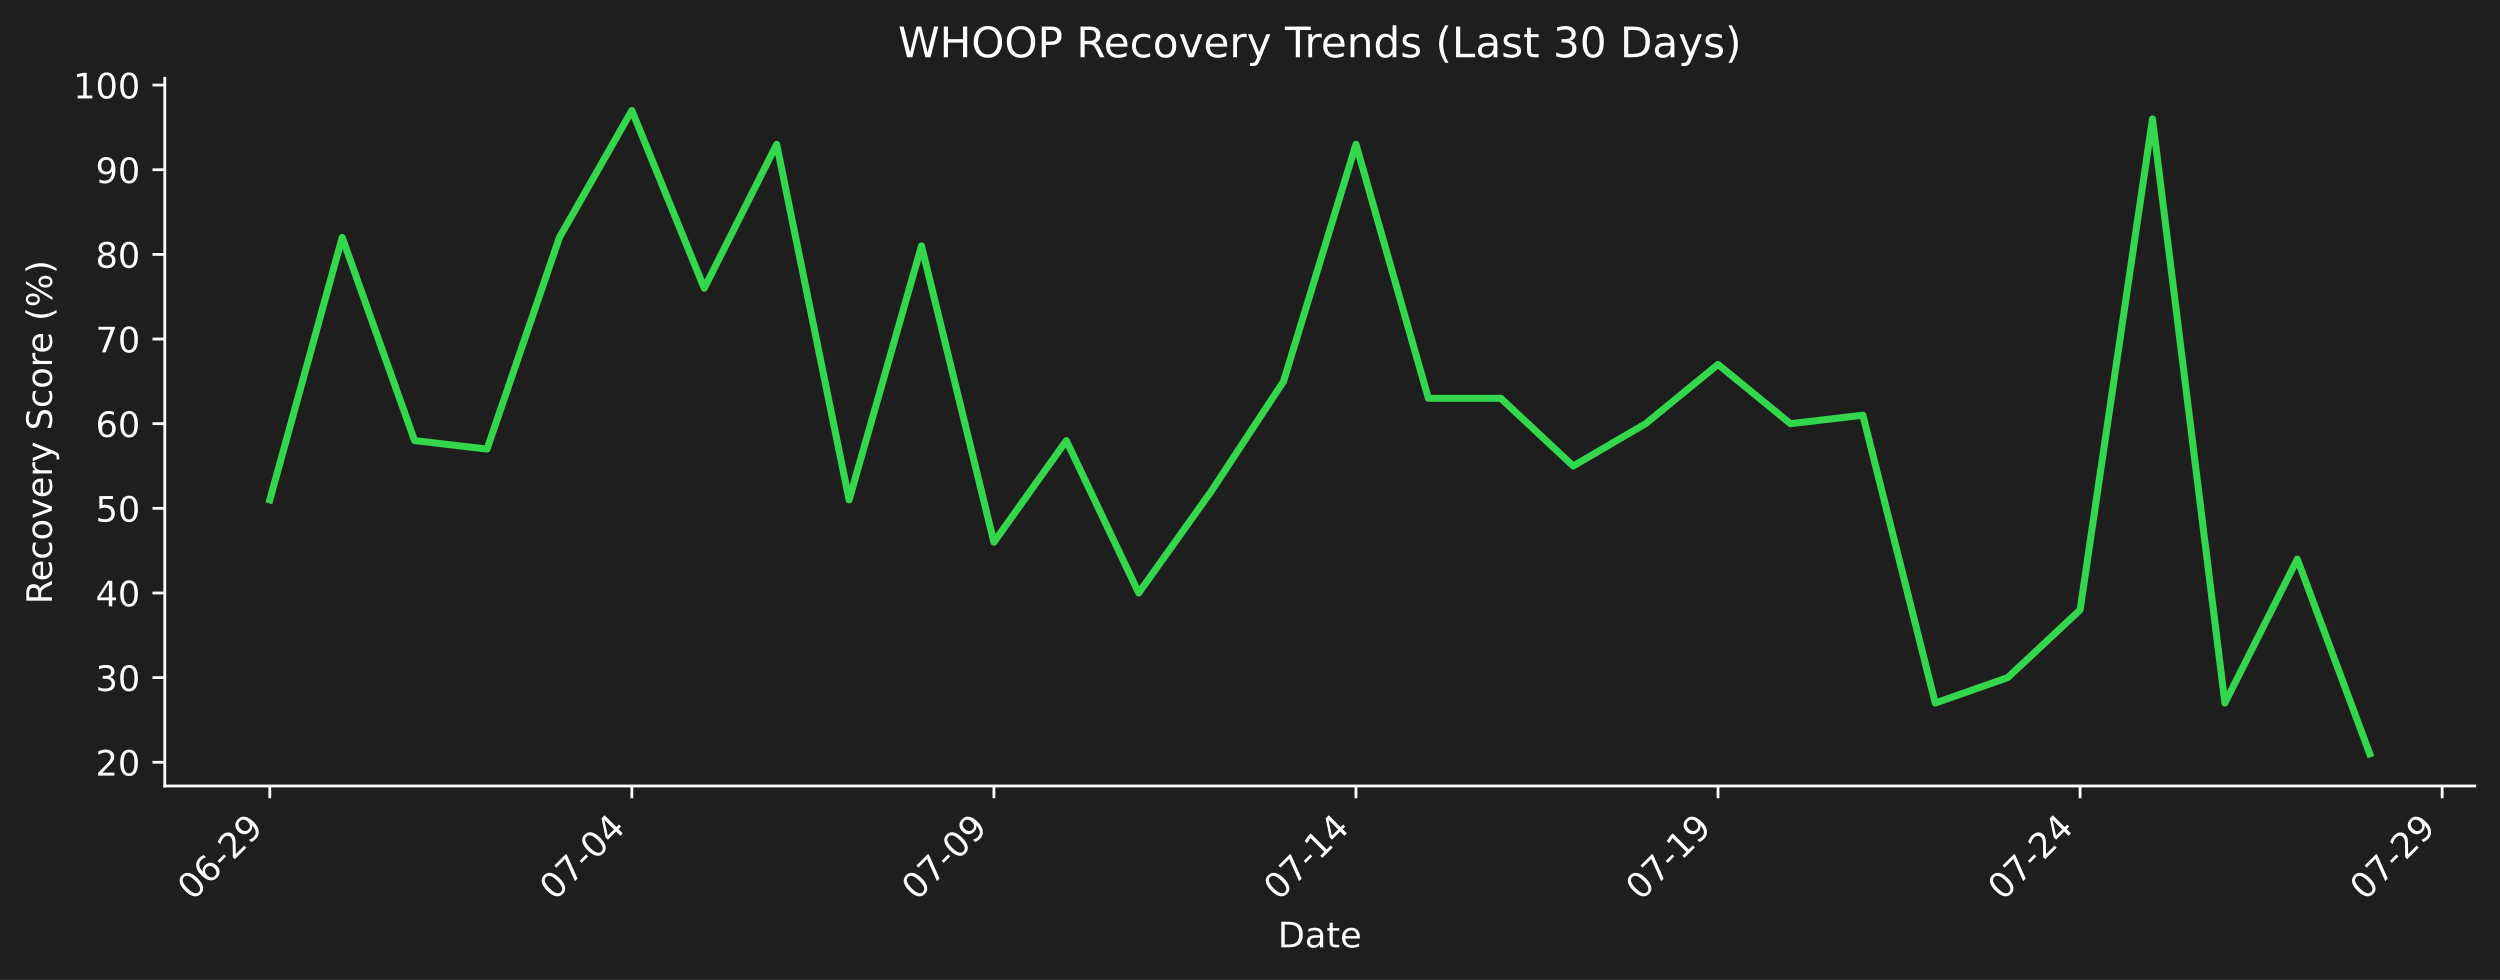
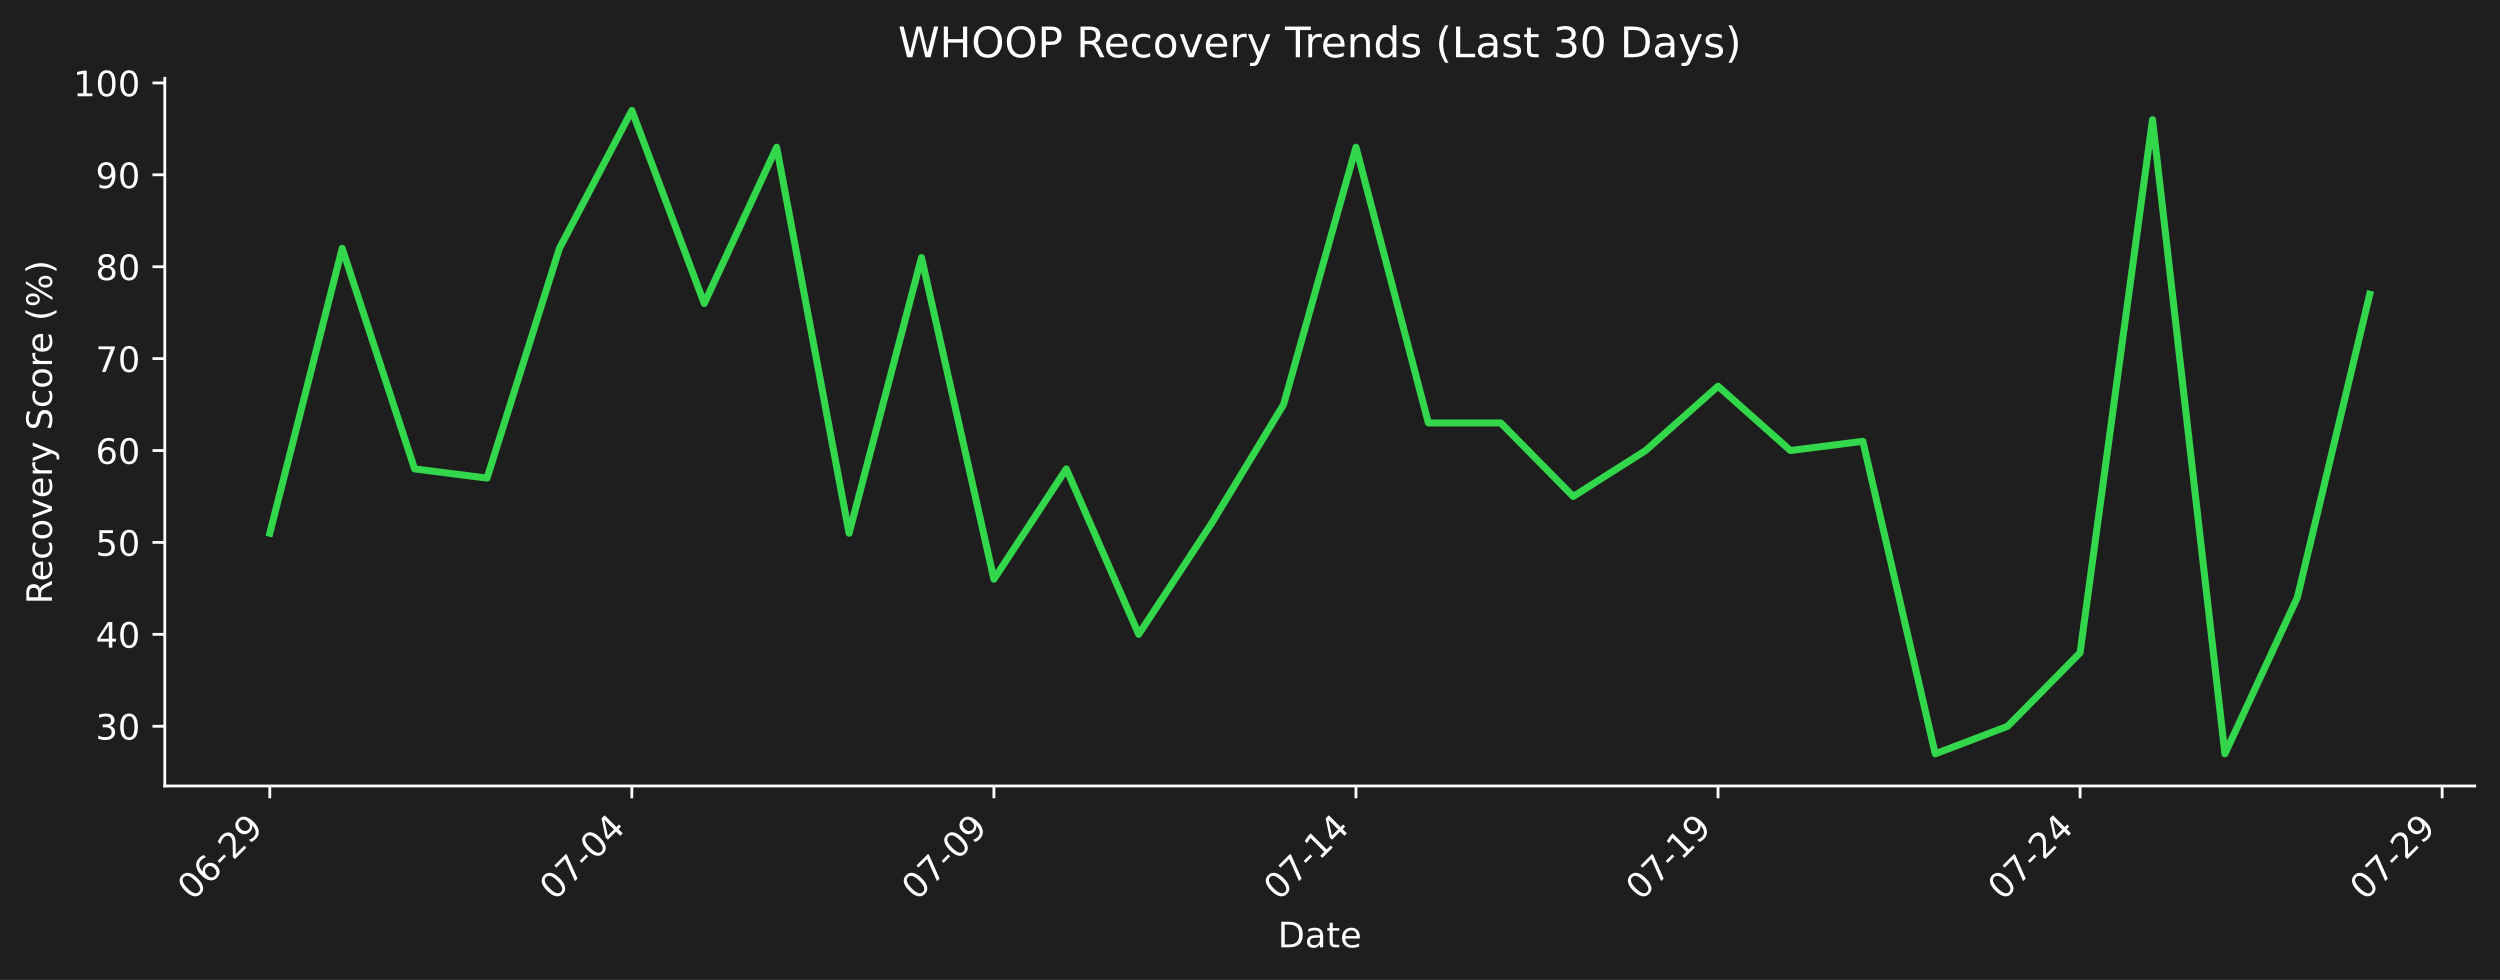
<svg xmlns="http://www.w3.org/2000/svg" xmlns:xlink="http://www.w3.org/1999/xlink" width="712.496pt" height="279.271pt" viewBox="0 0 712.496 279.271" version="1.1">
  <defs>
    <style type="text/css">*{stroke-linejoin: round; stroke-linecap: butt}</style>
  </defs>
  <g id="figure_1">
    <g id="patch_1">
      <path d="M 0 279.271  L 712.496 279.271  L 712.496 0  L 0 0  z " style="fill: #1e1e1e" />
    </g>
    <g id="axes_1">
      <g id="patch_2">
        <path d="M 46.966 224.002  L 705.296 224.002  L 705.296 22.318  L 46.966 22.318  L 46.966 224.002  z " style="fill: none" />
      </g>
      <g id="matplotlib.axis_1">
        <g id="xtick_1">
          <g id="line2d_1">
            <defs>
-               <path id="m38dc94be9b" d="M 0 0  L 0 3.5  " style="stroke: #ffffff; stroke-width: 0.8" />
+               <path id="mce665c3e00" d="M 0 0  L 0 3.5  " style="stroke: #ffffff; stroke-width: 0.8" />
            </defs>
            <g>
-               <use xlink:href="#m38dc94be9b" x="76.89" y="224.002" style="fill: #ffffff; stroke: #ffffff; stroke-width: 0.8" />
+               <use xlink:href="#mce665c3e00" x="76.89" y="224.002" style="fill: #ffffff; stroke: #ffffff; stroke-width: 0.8" />
            </g>
          </g>
          <g id="text_1">
            <g style="fill: #ffffff" transform="translate(54.87218 256.9221) rotate(-45) scale(0.1 -0.1)">
              <defs>
                <path id="DejaVuSans-30" d="M 2034 4250  Q 1547 4250 1301 3770  Q 1056 3291 1056 2328  Q 1056 1369 1301 889  Q 1547 409 2034 409  Q 2525 409 2770 889  Q 3016 1369 3016 2328  Q 3016 3291 2770 3770  Q 2525 4250 2034 4250  z M 2034 4750  Q 2819 4750 3233 4129  Q 3647 3509 3647 2328  Q 3647 1150 3233 529  Q 2819 -91 2034 -91  Q 1250 -91 836 529  Q 422 1150 422 2328  Q 422 3509 836 4129  Q 1250 4750 2034 4750  z " transform="scale(0.015625)" />
                <path id="DejaVuSans-36" d="M 2113 2584  Q 1688 2584 1439 2293  Q 1191 2003 1191 1497  Q 1191 994 1439 701  Q 1688 409 2113 409  Q 2538 409 2786 701  Q 3034 994 3034 1497  Q 3034 2003 2786 2293  Q 2538 2584 2113 2584  z M 3366 4563  L 3366 3988  Q 3128 4100 2886 4159  Q 2644 4219 2406 4219  Q 1781 4219 1451 3797  Q 1122 3375 1075 2522  Q 1259 2794 1537 2939  Q 1816 3084 2150 3084  Q 2853 3084 3261 2657  Q 3669 2231 3669 1497  Q 3669 778 3244 343  Q 2819 -91 2113 -91  Q 1303 -91 875 529  Q 447 1150 447 2328  Q 447 3434 972 4092  Q 1497 4750 2381 4750  Q 2619 4750 2861 4703  Q 3103 4656 3366 4563  z " transform="scale(0.015625)" />
                <path id="DejaVuSans-2d" d="M 313 2009  L 1997 2009  L 1997 1497  L 313 1497  L 313 2009  z " transform="scale(0.015625)" />
                <path id="DejaVuSans-32" d="M 1228 531  L 3431 531  L 3431 0  L 469 0  L 469 531  Q 828 903 1448 1529  Q 2069 2156 2228 2338  Q 2531 2678 2651 2914  Q 2772 3150 2772 3378  Q 2772 3750 2511 3984  Q 2250 4219 1831 4219  Q 1534 4219 1204 4116  Q 875 4013 500 3803  L 500 4441  Q 881 4594 1212 4672  Q 1544 4750 1819 4750  Q 2544 4750 2975 4387  Q 3406 4025 3406 3419  Q 3406 3131 3298 2873  Q 3191 2616 2906 2266  Q 2828 2175 2409 1742  Q 1991 1309 1228 531  z " transform="scale(0.015625)" />
                <path id="DejaVuSans-39" d="M 703 97  L 703 672  Q 941 559 1184 500  Q 1428 441 1663 441  Q 2288 441 2617 861  Q 2947 1281 2994 2138  Q 2813 1869 2534 1725  Q 2256 1581 1919 1581  Q 1219 1581 811 2004  Q 403 2428 403 3163  Q 403 3881 828 4315  Q 1253 4750 1959 4750  Q 2769 4750 3195 4129  Q 3622 3509 3622 2328  Q 3622 1225 3098 567  Q 2575 -91 1691 -91  Q 1453 -91 1209 -44  Q 966 3 703 97  z M 1959 2075  Q 2384 2075 2632 2365  Q 2881 2656 2881 3163  Q 2881 3666 2632 3958  Q 2384 4250 1959 4250  Q 1534 4250 1286 3958  Q 1038 3666 1038 3163  Q 1038 2656 1286 2365  Q 1534 2075 1959 2075  z " transform="scale(0.015625)" />
              </defs>
              <use xlink:href="#DejaVuSans-30" />
              <use xlink:href="#DejaVuSans-36" transform="translate(63.62305 0)" />
              <use xlink:href="#DejaVuSans-2d" transform="translate(127.2461 0)" />
              <use xlink:href="#DejaVuSans-32" transform="translate(163.3301 0)" />
              <use xlink:href="#DejaVuSans-39" transform="translate(226.9531 0)" />
            </g>
          </g>
        </g>
        <g id="xtick_2">
          <g id="line2d_2">
            <g>
-               <use xlink:href="#m38dc94be9b" x="180.076" y="224.002" style="fill: #ffffff; stroke: #ffffff; stroke-width: 0.8" />
+               <use xlink:href="#mce665c3e00" x="180.076" y="224.002" style="fill: #ffffff; stroke: #ffffff; stroke-width: 0.8" />
            </g>
          </g>
          <g id="text_2">
            <g style="fill: #ffffff" transform="translate(158.0587 256.9221) rotate(-45) scale(0.1 -0.1)">
              <defs>
                <path id="DejaVuSans-37" d="M 525 4666  L 3525 4666  L 3525 4397  L 1831 0  L 1172 0  L 2766 4134  L 525 4134  L 525 4666  z " transform="scale(0.015625)" />
                <path id="DejaVuSans-34" d="M 2419 4116  L 825 1625  L 2419 1625  L 2419 4116  z M 2253 4666  L 3047 4666  L 3047 1625  L 3713 1625  L 3713 1100  L 3047 1100  L 3047 0  L 2419 0  L 2419 1100  L 313 1100  L 313 1709  L 2253 4666  z " transform="scale(0.015625)" />
              </defs>
              <use xlink:href="#DejaVuSans-30" />
              <use xlink:href="#DejaVuSans-37" transform="translate(63.62305 0)" />
              <use xlink:href="#DejaVuSans-2d" transform="translate(127.2461 0)" />
              <use xlink:href="#DejaVuSans-30" transform="translate(163.3301 0)" />
              <use xlink:href="#DejaVuSans-34" transform="translate(226.9531 0)" />
            </g>
          </g>
        </g>
        <g id="xtick_3">
          <g id="line2d_3">
            <g>
-               <use xlink:href="#m38dc94be9b" x="283.263" y="224.002" style="fill: #ffffff; stroke: #ffffff; stroke-width: 0.8" />
+               <use xlink:href="#mce665c3e00" x="283.263" y="224.002" style="fill: #ffffff; stroke: #ffffff; stroke-width: 0.8" />
            </g>
          </g>
          <g id="text_3">
            <g style="fill: #ffffff" transform="translate(261.2452 256.9221) rotate(-45) scale(0.1 -0.1)">
              <use xlink:href="#DejaVuSans-30" />
              <use xlink:href="#DejaVuSans-37" transform="translate(63.62305 0)" />
              <use xlink:href="#DejaVuSans-2d" transform="translate(127.2461 0)" />
              <use xlink:href="#DejaVuSans-30" transform="translate(163.3301 0)" />
              <use xlink:href="#DejaVuSans-39" transform="translate(226.9531 0)" />
            </g>
          </g>
        </g>
        <g id="xtick_4">
          <g id="line2d_4">
            <g>
-               <use xlink:href="#m38dc94be9b" x="386.449" y="224.002" style="fill: #ffffff; stroke: #ffffff; stroke-width: 0.8" />
+               <use xlink:href="#mce665c3e00" x="386.449" y="224.002" style="fill: #ffffff; stroke: #ffffff; stroke-width: 0.8" />
            </g>
          </g>
          <g id="text_4">
            <g style="fill: #ffffff" transform="translate(364.4317 256.9221) rotate(-45) scale(0.1 -0.1)">
              <defs>
                <path id="DejaVuSans-31" d="M 794 531  L 1825 531  L 1825 4091  L 703 3866  L 703 4441  L 1819 4666  L 2450 4666  L 2450 531  L 3481 531  L 3481 0  L 794 0  L 794 531  z " transform="scale(0.015625)" />
              </defs>
              <use xlink:href="#DejaVuSans-30" />
              <use xlink:href="#DejaVuSans-37" transform="translate(63.62305 0)" />
              <use xlink:href="#DejaVuSans-2d" transform="translate(127.2461 0)" />
              <use xlink:href="#DejaVuSans-31" transform="translate(163.3301 0)" />
              <use xlink:href="#DejaVuSans-34" transform="translate(226.9531 0)" />
            </g>
          </g>
        </g>
        <g id="xtick_5">
          <g id="line2d_5">
            <g>
-               <use xlink:href="#m38dc94be9b" x="489.636" y="224.002" style="fill: #ffffff; stroke: #ffffff; stroke-width: 0.8" />
+               <use xlink:href="#mce665c3e00" x="489.636" y="224.002" style="fill: #ffffff; stroke: #ffffff; stroke-width: 0.8" />
            </g>
          </g>
          <g id="text_5">
            <g style="fill: #ffffff" transform="translate(467.6183 256.9221) rotate(-45) scale(0.1 -0.1)">
              <use xlink:href="#DejaVuSans-30" />
              <use xlink:href="#DejaVuSans-37" transform="translate(63.62305 0)" />
              <use xlink:href="#DejaVuSans-2d" transform="translate(127.2461 0)" />
              <use xlink:href="#DejaVuSans-31" transform="translate(163.3301 0)" />
              <use xlink:href="#DejaVuSans-39" transform="translate(226.9531 0)" />
            </g>
          </g>
        </g>
        <g id="xtick_6">
          <g id="line2d_6">
            <g>
-               <use xlink:href="#m38dc94be9b" x="592.822" y="224.002" style="fill: #ffffff; stroke: #ffffff; stroke-width: 0.8" />
+               <use xlink:href="#mce665c3e00" x="592.822" y="224.002" style="fill: #ffffff; stroke: #ffffff; stroke-width: 0.8" />
            </g>
          </g>
          <g id="text_6">
            <g style="fill: #ffffff" transform="translate(570.8048 256.9221) rotate(-45) scale(0.1 -0.1)">
              <use xlink:href="#DejaVuSans-30" />
              <use xlink:href="#DejaVuSans-37" transform="translate(63.62305 0)" />
              <use xlink:href="#DejaVuSans-2d" transform="translate(127.2461 0)" />
              <use xlink:href="#DejaVuSans-32" transform="translate(163.3301 0)" />
              <use xlink:href="#DejaVuSans-34" transform="translate(226.9531 0)" />
            </g>
          </g>
        </g>
        <g id="xtick_7">
          <g id="line2d_7">
            <g>
-               <use xlink:href="#m38dc94be9b" x="696.009" y="224.002" style="fill: #ffffff; stroke: #ffffff; stroke-width: 0.8" />
+               <use xlink:href="#mce665c3e00" x="696.009" y="224.002" style="fill: #ffffff; stroke: #ffffff; stroke-width: 0.8" />
            </g>
          </g>
          <g id="text_7">
            <g style="fill: #ffffff" transform="translate(673.9913 256.9221) rotate(-45) scale(0.1 -0.1)">
              <use xlink:href="#DejaVuSans-30" />
              <use xlink:href="#DejaVuSans-37" transform="translate(63.62305 0)" />
              <use xlink:href="#DejaVuSans-2d" transform="translate(127.2461 0)" />
              <use xlink:href="#DejaVuSans-32" transform="translate(163.3301 0)" />
              <use xlink:href="#DejaVuSans-39" transform="translate(226.9531 0)" />
            </g>
          </g>
        </g>
        <g id="text_8">
          <g style="fill: #ffffff" transform="translate(364.1798 269.9911) scale(0.1 -0.1)">
            <defs>
              <path id="DejaVuSans-44" d="M 1259 4147  L 1259 519  L 2022 519  Q 2988 519 3436 956  Q 3884 1394 3884 2338  Q 3884 3275 3436 3711  Q 2988 4147 2022 4147  L 1259 4147  z M 628 4666  L 1925 4666  Q 3281 4666 3915 4102  Q 4550 3538 4550 2338  Q 4550 1131 3912 565  Q 3275 0 1925 0  L 628 0  L 628 4666  z " transform="scale(0.015625)" />
              <path id="DejaVuSans-61" d="M 2194 1759  Q 1497 1759 1228 1600  Q 959 1441 959 1056  Q 959 750 1161 570  Q 1363 391 1709 391  Q 2188 391 2477 730  Q 2766 1069 2766 1631  L 2766 1759  L 2194 1759  z M 3341 1997  L 3341 0  L 2766 0  L 2766 531  Q 2569 213 2275 61  Q 1981 -91 1556 -91  Q 1019 -91 701 211  Q 384 513 384 1019  Q 384 1609 779 1909  Q 1175 2209 1959 2209  L 2766 2209  L 2766 2266  Q 2766 2663 2505 2880  Q 2244 3097 1772 3097  Q 1472 3097 1187 3025  Q 903 2953 641 2809  L 641 3341  Q 956 3463 1253 3523  Q 1550 3584 1831 3584  Q 2591 3584 2966 3190  Q 3341 2797 3341 1997  z " transform="scale(0.015625)" />
              <path id="DejaVuSans-74" d="M 1172 4494  L 1172 3500  L 2356 3500  L 2356 3053  L 1172 3053  L 1172 1153  Q 1172 725 1289 603  Q 1406 481 1766 481  L 2356 481  L 2356 0  L 1766 0  Q 1100 0 847 248  Q 594 497 594 1153  L 594 3053  L 172 3053  L 172 3500  L 594 3500  L 594 4494  L 1172 4494  z " transform="scale(0.015625)" />
              <path id="DejaVuSans-65" d="M 3597 1894  L 3597 1613  L 953 1613  Q 991 1019 1311 708  Q 1631 397 2203 397  Q 2534 397 2845 478  Q 3156 559 3463 722  L 3463 178  Q 3153 47 2828 -22  Q 2503 -91 2169 -91  Q 1331 -91 842 396  Q 353 884 353 1716  Q 353 2575 817 3079  Q 1281 3584 2069 3584  Q 2775 3584 3186 3129  Q 3597 2675 3597 1894  z M 3022 2063  Q 3016 2534 2758 2815  Q 2500 3097 2075 3097  Q 1594 3097 1305 2825  Q 1016 2553 972 2059  L 3022 2063  z " transform="scale(0.015625)" />
            </defs>
            <use xlink:href="#DejaVuSans-44" />
            <use xlink:href="#DejaVuSans-61" transform="translate(77.00195 0)" />
            <use xlink:href="#DejaVuSans-74" transform="translate(138.2812 0)" />
            <use xlink:href="#DejaVuSans-65" transform="translate(177.4902 0)" />
          </g>
        </g>
      </g>
      <g id="matplotlib.axis_2">
        <g id="ytick_1">
          <g id="line2d_8">
            <defs>
-               <path id="mb154d854d8" d="M 0 0  L -3.5 0  " style="stroke: #ffffff; stroke-width: 0.8" />
+               <path id="mbd5465c1a6" d="M 0 0  L -3.5 0  " style="stroke: #ffffff; stroke-width: 0.8" />
            </defs>
            <g>
-               <use xlink:href="#mb154d854d8" x="46.966" y="217.247" style="fill: #ffffff; stroke: #ffffff; stroke-width: 0.8" />
+               <use xlink:href="#mbd5465c1a6" x="46.966" y="206.977" style="fill: #ffffff; stroke: #ffffff; stroke-width: 0.8" />
            </g>
          </g>
          <g id="text_9">
-             <g style="fill: #ffffff" transform="translate(27.24063 221.0464) scale(0.1 -0.1)">
-               <use xlink:href="#DejaVuSans-32" />
+             <g style="fill: #ffffff" transform="translate(27.24063 210.7761) scale(0.1 -0.1)">
+               <defs>
+                 <path id="DejaVuSans-33" d="M 2597 2516  Q 3050 2419 3304 2112  Q 3559 1806 3559 1356  Q 3559 666 3084 287  Q 2609 -91 1734 -91  Q 1441 -91 1130 -33  Q 819 25 488 141  L 488 750  Q 750 597 1062 519  Q 1375 441 1716 441  Q 2309 441 2620 675  Q 2931 909 2931 1356  Q 2931 1769 2642 2001  Q 2353 2234 1838 2234  L 1294 2234  L 1294 2753  L 1863 2753  Q 2328 2753 2575 2939  Q 2822 3125 2822 3475  Q 2822 3834 2567 4026  Q 2313 4219 1838 4219  Q 1578 4219 1281 4162  Q 984 4106 628 3988  L 628 4550  Q 988 4650 1302 4700  Q 1616 4750 1894 4750  Q 2613 4750 3031 4423  Q 3450 4097 3450 3541  Q 3450 3153 3228 2886  Q 3006 2619 2597 2516  z " transform="scale(0.015625)" />
+               </defs>
+               <use xlink:href="#DejaVuSans-33" />
              <use xlink:href="#DejaVuSans-30" transform="translate(63.62305 0)" />
            </g>
          </g>
        </g>
        <g id="ytick_2">
          <g id="line2d_9">
            <g>
-               <use xlink:href="#mb154d854d8" x="46.966" y="193.122" style="fill: #ffffff; stroke: #ffffff; stroke-width: 0.8" />
+               <use xlink:href="#mbd5465c1a6" x="46.966" y="180.784" style="fill: #ffffff; stroke: #ffffff; stroke-width: 0.8" />
            </g>
          </g>
          <g id="text_10">
-             <g style="fill: #ffffff" transform="translate(27.24063 196.9215) scale(0.1 -0.1)">
-               <defs>
-                 <path id="DejaVuSans-33" d="M 2597 2516  Q 3050 2419 3304 2112  Q 3559 1806 3559 1356  Q 3559 666 3084 287  Q 2609 -91 1734 -91  Q 1441 -91 1130 -33  Q 819 25 488 141  L 488 750  Q 750 597 1062 519  Q 1375 441 1716 441  Q 2309 441 2620 675  Q 2931 909 2931 1356  Q 2931 1769 2642 2001  Q 2353 2234 1838 2234  L 1294 2234  L 1294 2753  L 1863 2753  Q 2328 2753 2575 2939  Q 2822 3125 2822 3475  Q 2822 3834 2567 4026  Q 2313 4219 1838 4219  Q 1578 4219 1281 4162  Q 984 4106 628 3988  L 628 4550  Q 988 4650 1302 4700  Q 1616 4750 1894 4750  Q 2613 4750 3031 4423  Q 3450 4097 3450 3541  Q 3450 3153 3228 2886  Q 3006 2619 2597 2516  z " transform="scale(0.015625)" />
-               </defs>
-               <use xlink:href="#DejaVuSans-33" />
+             <g style="fill: #ffffff" transform="translate(27.24063 184.5834) scale(0.1 -0.1)">
+               <use xlink:href="#DejaVuSans-34" />
              <use xlink:href="#DejaVuSans-30" transform="translate(63.62305 0)" />
            </g>
          </g>
        </g>
        <g id="ytick_3">
          <g id="line2d_10">
            <g>
-               <use xlink:href="#mb154d854d8" x="46.966" y="168.997" style="fill: #ffffff; stroke: #ffffff; stroke-width: 0.8" />
+               <use xlink:href="#mbd5465c1a6" x="46.966" y="154.591" style="fill: #ffffff; stroke: #ffffff; stroke-width: 0.8" />
            </g>
          </g>
          <g id="text_11">
-             <g style="fill: #ffffff" transform="translate(27.24063 172.7967) scale(0.1 -0.1)">
-               <use xlink:href="#DejaVuSans-34" />
+             <g style="fill: #ffffff" transform="translate(27.24063 158.3906) scale(0.1 -0.1)">
+               <defs>
+                 <path id="DejaVuSans-35" d="M 691 4666  L 3169 4666  L 3169 4134  L 1269 4134  L 1269 2991  Q 1406 3038 1543 3061  Q 1681 3084 1819 3084  Q 2600 3084 3056 2656  Q 3513 2228 3513 1497  Q 3513 744 3044 326  Q 2575 -91 1722 -91  Q 1428 -91 1123 -41  Q 819 9 494 109  L 494 744  Q 775 591 1075 516  Q 1375 441 1709 441  Q 2250 441 2565 725  Q 2881 1009 2881 1497  Q 2881 1984 2565 2268  Q 2250 2553 1709 2553  Q 1456 2553 1204 2497  Q 953 2441 691 2322  L 691 4666  z " transform="scale(0.015625)" />
+               </defs>
+               <use xlink:href="#DejaVuSans-35" />
              <use xlink:href="#DejaVuSans-30" transform="translate(63.62305 0)" />
            </g>
          </g>
        </g>
        <g id="ytick_4">
          <g id="line2d_11">
            <g>
-               <use xlink:href="#mb154d854d8" x="46.966" y="144.873" style="fill: #ffffff; stroke: #ffffff; stroke-width: 0.8" />
+               <use xlink:href="#mbd5465c1a6" x="46.966" y="128.399" style="fill: #ffffff; stroke: #ffffff; stroke-width: 0.8" />
            </g>
          </g>
          <g id="text_12">
-             <g style="fill: #ffffff" transform="translate(27.24063 148.6718) scale(0.1 -0.1)">
-               <defs>
-                 <path id="DejaVuSans-35" d="M 691 4666  L 3169 4666  L 3169 4134  L 1269 4134  L 1269 2991  Q 1406 3038 1543 3061  Q 1681 3084 1819 3084  Q 2600 3084 3056 2656  Q 3513 2228 3513 1497  Q 3513 744 3044 326  Q 2575 -91 1722 -91  Q 1428 -91 1123 -41  Q 819 9 494 109  L 494 744  Q 775 591 1075 516  Q 1375 441 1709 441  Q 2250 441 2565 725  Q 2881 1009 2881 1497  Q 2881 1984 2565 2268  Q 2250 2553 1709 2553  Q 1456 2553 1204 2497  Q 953 2441 691 2322  L 691 4666  z " transform="scale(0.015625)" />
-               </defs>
-               <use xlink:href="#DejaVuSans-35" />
+             <g style="fill: #ffffff" transform="translate(27.24063 132.1979) scale(0.1 -0.1)">
+               <use xlink:href="#DejaVuSans-36" />
              <use xlink:href="#DejaVuSans-30" transform="translate(63.62305 0)" />
            </g>
          </g>
        </g>
        <g id="ytick_5">
          <g id="line2d_12">
            <g>
-               <use xlink:href="#mb154d854d8" x="46.966" y="120.748" style="fill: #ffffff; stroke: #ffffff; stroke-width: 0.8" />
+               <use xlink:href="#mbd5465c1a6" x="46.966" y="102.206" style="fill: #ffffff; stroke: #ffffff; stroke-width: 0.8" />
            </g>
          </g>
          <g id="text_13">
-             <g style="fill: #ffffff" transform="translate(27.24063 124.5469) scale(0.1 -0.1)">
-               <use xlink:href="#DejaVuSans-36" />
+             <g style="fill: #ffffff" transform="translate(27.24063 106.0052) scale(0.1 -0.1)">
+               <use xlink:href="#DejaVuSans-37" />
              <use xlink:href="#DejaVuSans-30" transform="translate(63.62305 0)" />
            </g>
          </g>
        </g>
        <g id="ytick_6">
          <g id="line2d_13">
            <g>
-               <use xlink:href="#mb154d854d8" x="46.966" y="96.623" style="fill: #ffffff; stroke: #ffffff; stroke-width: 0.8" />
+               <use xlink:href="#mbd5465c1a6" x="46.966" y="76.013" style="fill: #ffffff; stroke: #ffffff; stroke-width: 0.8" />
            </g>
          </g>
          <g id="text_14">
-             <g style="fill: #ffffff" transform="translate(27.24063 100.422) scale(0.1 -0.1)">
-               <use xlink:href="#DejaVuSans-37" />
+             <g style="fill: #ffffff" transform="translate(27.24063 79.81245) scale(0.1 -0.1)">
+               <defs>
+                 <path id="DejaVuSans-38" d="M 2034 2216  Q 1584 2216 1326 1975  Q 1069 1734 1069 1313  Q 1069 891 1326 650  Q 1584 409 2034 409  Q 2484 409 2743 651  Q 3003 894 3003 1313  Q 3003 1734 2745 1975  Q 2488 2216 2034 2216  z M 1403 2484  Q 997 2584 770 2862  Q 544 3141 544 3541  Q 544 4100 942 4425  Q 1341 4750 2034 4750  Q 2731 4750 3128 4425  Q 3525 4100 3525 3541  Q 3525 3141 3298 2862  Q 3072 2584 2669 2484  Q 3125 2378 3379 2068  Q 3634 1759 3634 1313  Q 3634 634 3220 271  Q 2806 -91 2034 -91  Q 1263 -91 848 271  Q 434 634 434 1313  Q 434 1759 690 2068  Q 947 2378 1403 2484  z M 1172 3481  Q 1172 3119 1398 2916  Q 1625 2713 2034 2713  Q 2441 2713 2670 2916  Q 2900 3119 2900 3481  Q 2900 3844 2670 4047  Q 2441 4250 2034 4250  Q 1625 4250 1398 4047  Q 1172 3844 1172 3481  z " transform="scale(0.015625)" />
+               </defs>
+               <use xlink:href="#DejaVuSans-38" />
              <use xlink:href="#DejaVuSans-30" transform="translate(63.62305 0)" />
            </g>
          </g>
        </g>
        <g id="ytick_7">
          <g id="line2d_14">
            <g>
-               <use xlink:href="#mb154d854d8" x="46.966" y="72.498" style="fill: #ffffff; stroke: #ffffff; stroke-width: 0.8" />
+               <use xlink:href="#mbd5465c1a6" x="46.966" y="49.82" style="fill: #ffffff; stroke: #ffffff; stroke-width: 0.8" />
            </g>
          </g>
          <g id="text_15">
-             <g style="fill: #ffffff" transform="translate(27.24063 76.29711) scale(0.1 -0.1)">
-               <defs>
-                 <path id="DejaVuSans-38" d="M 2034 2216  Q 1584 2216 1326 1975  Q 1069 1734 1069 1313  Q 1069 891 1326 650  Q 1584 409 2034 409  Q 2484 409 2743 651  Q 3003 894 3003 1313  Q 3003 1734 2745 1975  Q 2488 2216 2034 2216  z M 1403 2484  Q 997 2584 770 2862  Q 544 3141 544 3541  Q 544 4100 942 4425  Q 1341 4750 2034 4750  Q 2731 4750 3128 4425  Q 3525 4100 3525 3541  Q 3525 3141 3298 2862  Q 3072 2584 2669 2484  Q 3125 2378 3379 2068  Q 3634 1759 3634 1313  Q 3634 634 3220 271  Q 2806 -91 2034 -91  Q 1263 -91 848 271  Q 434 634 434 1313  Q 434 1759 690 2068  Q 947 2378 1403 2484  z M 1172 3481  Q 1172 3119 1398 2916  Q 1625 2713 2034 2713  Q 2441 2713 2670 2916  Q 2900 3119 2900 3481  Q 2900 3844 2670 4047  Q 2441 4250 2034 4250  Q 1625 4250 1398 4047  Q 1172 3844 1172 3481  z " transform="scale(0.015625)" />
-               </defs>
-               <use xlink:href="#DejaVuSans-38" />
+             <g style="fill: #ffffff" transform="translate(27.24063 53.61971) scale(0.1 -0.1)">
+               <use xlink:href="#DejaVuSans-39" />
              <use xlink:href="#DejaVuSans-30" transform="translate(63.62305 0)" />
            </g>
          </g>
        </g>
        <g id="ytick_8">
          <g id="line2d_15">
            <g>
-               <use xlink:href="#mb154d854d8" x="46.966" y="48.373" style="fill: #ffffff; stroke: #ffffff; stroke-width: 0.8" />
+               <use xlink:href="#mbd5465c1a6" x="46.966" y="23.628" style="fill: #ffffff; stroke: #ffffff; stroke-width: 0.8" />
            </g>
          </g>
          <g id="text_16">
-             <g style="fill: #ffffff" transform="translate(27.24063 52.17222) scale(0.1 -0.1)">
-               <use xlink:href="#DejaVuSans-39" />
-               <use xlink:href="#DejaVuSans-30" transform="translate(63.62305 0)" />
-             </g>
-           </g>
-         </g>
-         <g id="ytick_9">
-           <g id="line2d_16">
-             <g>
-               <use xlink:href="#mb154d854d8" x="46.966" y="24.248" style="fill: #ffffff; stroke: #ffffff; stroke-width: 0.8" />
-             </g>
-           </g>
-           <g id="text_17">
-             <g style="fill: #ffffff" transform="translate(20.87813 28.04734) scale(0.1 -0.1)">
+             <g style="fill: #ffffff" transform="translate(20.87813 27.42698) scale(0.1 -0.1)">
              <use xlink:href="#DejaVuSans-31" />
              <use xlink:href="#DejaVuSans-30" transform="translate(63.62305 0)" />
              <use xlink:href="#DejaVuSans-30" transform="translate(127.2461 0)" />
            </g>
          </g>
        </g>
-         <g id="text_18">
+         <g id="text_17">
          <g style="fill: #ffffff" transform="translate(14.79844 172.1781) rotate(-90) scale(0.1 -0.1)">
            <defs>
              <path id="DejaVuSans-52" d="M 2841 2188  Q 3044 2119 3236 1894  Q 3428 1669 3622 1275  L 4263 0  L 3584 0  L 2988 1197  Q 2756 1666 2539 1819  Q 2322 1972 1947 1972  L 1259 1972  L 1259 0  L 628 0  L 628 4666  L 2053 4666  Q 2853 4666 3247 4331  Q 3641 3997 3641 3322  Q 3641 2881 3436 2590  Q 3231 2300 2841 2188  z M 1259 4147  L 1259 2491  L 2053 2491  Q 2509 2491 2742 2702  Q 2975 2913 2975 3322  Q 2975 3731 2742 3939  Q 2509 4147 2053 4147  L 1259 4147  z " transform="scale(0.015625)" />
              <path id="DejaVuSans-63" d="M 3122 3366  L 3122 2828  Q 2878 2963 2633 3030  Q 2388 3097 2138 3097  Q 1578 3097 1268 2742  Q 959 2388 959 1747  Q 959 1106 1268 751  Q 1578 397 2138 397  Q 2388 397 2633 464  Q 2878 531 3122 666  L 3122 134  Q 2881 22 2623 -34  Q 2366 -91 2075 -91  Q 1284 -91 818 406  Q 353 903 353 1747  Q 353 2603 823 3093  Q 1294 3584 2113 3584  Q 2378 3584 2631 3529  Q 2884 3475 3122 3366  z " transform="scale(0.015625)" />
              <path id="DejaVuSans-6f" d="M 1959 3097  Q 1497 3097 1228 2736  Q 959 2375 959 1747  Q 959 1119 1226 758  Q 1494 397 1959 397  Q 2419 397 2687 759  Q 2956 1122 2956 1747  Q 2956 2369 2687 2733  Q 2419 3097 1959 3097  z M 1959 3584  Q 2709 3584 3137 3096  Q 3566 2609 3566 1747  Q 3566 888 3137 398  Q 2709 -91 1959 -91  Q 1206 -91 779 398  Q 353 888 353 1747  Q 353 2609 779 3096  Q 1206 3584 1959 3584  z " transform="scale(0.015625)" />
              <path id="DejaVuSans-76" d="M 191 3500  L 800 3500  L 1894 563  L 2988 3500  L 3597 3500  L 2284 0  L 1503 0  L 191 3500  z " transform="scale(0.015625)" />
              <path id="DejaVuSans-72" d="M 2631 2963  Q 2534 3019 2420 3045  Q 2306 3072 2169 3072  Q 1681 3072 1420 2755  Q 1159 2438 1159 1844  L 1159 0  L 581 0  L 581 3500  L 1159 3500  L 1159 2956  Q 1341 3275 1631 3429  Q 1922 3584 2338 3584  Q 2397 3584 2469 3576  Q 2541 3569 2628 3553  L 2631 2963  z " transform="scale(0.015625)" />
              <path id="DejaVuSans-79" d="M 2059 -325  Q 1816 -950 1584 -1140  Q 1353 -1331 966 -1331  L 506 -1331  L 506 -850  L 844 -850  Q 1081 -850 1212 -737  Q 1344 -625 1503 -206  L 1606 56  L 191 3500  L 800 3500  L 1894 763  L 2988 3500  L 3597 3500  L 2059 -325  z " transform="scale(0.015625)" />
              <path id="DejaVuSans-20" transform="scale(0.015625)" />
              <path id="DejaVuSans-53" d="M 3425 4513  L 3425 3897  Q 3066 4069 2747 4153  Q 2428 4238 2131 4238  Q 1616 4238 1336 4038  Q 1056 3838 1056 3469  Q 1056 3159 1242 3001  Q 1428 2844 1947 2747  L 2328 2669  Q 3034 2534 3370 2195  Q 3706 1856 3706 1288  Q 3706 609 3251 259  Q 2797 -91 1919 -91  Q 1588 -91 1214 -16  Q 841 59 441 206  L 441 856  Q 825 641 1194 531  Q 1563 422 1919 422  Q 2459 422 2753 634  Q 3047 847 3047 1241  Q 3047 1584 2836 1778  Q 2625 1972 2144 2069  L 1759 2144  Q 1053 2284 737 2584  Q 422 2884 422 3419  Q 422 4038 858 4394  Q 1294 4750 2059 4750  Q 2388 4750 2728 4690  Q 3069 4631 3425 4513  z " transform="scale(0.015625)" />
              <path id="DejaVuSans-28" d="M 1984 4856  Q 1566 4138 1362 3434  Q 1159 2731 1159 2009  Q 1159 1288 1364 580  Q 1569 -128 1984 -844  L 1484 -844  Q 1016 -109 783 600  Q 550 1309 550 2009  Q 550 2706 781 3412  Q 1013 4119 1484 4856  L 1984 4856  z " transform="scale(0.015625)" />
              <path id="DejaVuSans-25" d="M 4653 2053  Q 4381 2053 4226 1822  Q 4072 1591 4072 1178  Q 4072 772 4226 539  Q 4381 306 4653 306  Q 4919 306 5073 539  Q 5228 772 5228 1178  Q 5228 1588 5073 1820  Q 4919 2053 4653 2053  z M 4653 2450  Q 5147 2450 5437 2106  Q 5728 1763 5728 1178  Q 5728 594 5436 251  Q 5144 -91 4653 -91  Q 4153 -91 3862 251  Q 3572 594 3572 1178  Q 3572 1766 3864 2108  Q 4156 2450 4653 2450  z M 1428 4353  Q 1159 4353 1004 4120  Q 850 3888 850 3481  Q 850 3069 1003 2837  Q 1156 2606 1428 2606  Q 1700 2606 1854 2837  Q 2009 3069 2009 3481  Q 2009 3884 1853 4118  Q 1697 4353 1428 4353  z M 4250 4750  L 4750 4750  L 1831 -91  L 1331 -91  L 4250 4750  z M 1428 4750  Q 1922 4750 2215 4408  Q 2509 4066 2509 3481  Q 2509 2891 2217 2550  Q 1925 2209 1428 2209  Q 931 2209 642 2551  Q 353 2894 353 3481  Q 353 4063 643 4406  Q 934 4750 1428 4750  z " transform="scale(0.015625)" />
              <path id="DejaVuSans-29" d="M 513 4856  L 1013 4856  Q 1481 4119 1714 3412  Q 1947 2706 1947 2009  Q 1947 1309 1714 600  Q 1481 -109 1013 -844  L 513 -844  Q 928 -128 1133 580  Q 1338 1288 1338 2009  Q 1338 2731 1133 3434  Q 928 4138 513 4856  z " transform="scale(0.015625)" />
            </defs>
            <use xlink:href="#DejaVuSans-52" />
            <use xlink:href="#DejaVuSans-65" transform="translate(64.98242 0)" />
            <use xlink:href="#DejaVuSans-63" transform="translate(126.5059 0)" />
            <use xlink:href="#DejaVuSans-6f" transform="translate(181.4863 0)" />
            <use xlink:href="#DejaVuSans-76" transform="translate(242.668 0)" />
            <use xlink:href="#DejaVuSans-65" transform="translate(301.8477 0)" />
            <use xlink:href="#DejaVuSans-72" transform="translate(363.3711 0)" />
            <use xlink:href="#DejaVuSans-79" transform="translate(404.4844 0)" />
            <use xlink:href="#DejaVuSans-20" transform="translate(463.6641 0)" />
            <use xlink:href="#DejaVuSans-53" transform="translate(495.4512 0)" />
            <use xlink:href="#DejaVuSans-63" transform="translate(558.9277 0)" />
            <use xlink:href="#DejaVuSans-6f" transform="translate(613.9082 0)" />
            <use xlink:href="#DejaVuSans-72" transform="translate(675.0898 0)" />
            <use xlink:href="#DejaVuSans-65" transform="translate(713.9531 0)" />
            <use xlink:href="#DejaVuSans-20" transform="translate(775.4766 0)" />
            <use xlink:href="#DejaVuSans-28" transform="translate(807.2637 0)" />
            <use xlink:href="#DejaVuSans-25" transform="translate(846.2773 0)" />
            <use xlink:href="#DejaVuSans-29" transform="translate(941.2969 0)" />
          </g>
        </g>
      </g>
-       <g id="line2d_17">
-         <path d="M 76.89 142.46  L 97.527 67.673  L 118.164 125.573  L 138.802 127.985  L 159.439 67.673  L 180.076 31.486  L 200.714 82.148  L 221.351 41.136  L 241.988 142.46  L 262.625 70.085  L 283.263 154.523  L 303.9 125.573  L 324.537 168.997  L 345.175 140.048  L 365.812 108.685  L 386.449 41.136  L 407.087 113.51  L 427.724 113.51  L 448.361 132.81  L 468.998 120.748  L 489.636 103.86  L 510.273 120.748  L 530.91 118.335  L 551.548 200.36  L 572.185 193.122  L 592.822 173.822  L 613.46 33.898  L 634.097 200.36  L 654.734 159.347  L 675.372 214.835  " clip-path="url(#p0c602bc54e)" style="fill: none; stroke: #32d74b; stroke-width: 2; stroke-linecap: square" />
+       <g id="line2d_16">
+         <path d="M 76.89 151.972  L 97.527 70.775  L 118.164 133.637  L 138.802 136.257  L 159.439 70.775  L 180.076 31.486  L 200.714 86.49  L 221.351 41.963  L 241.988 151.972  L 262.625 73.394  L 283.263 165.069  L 303.9 133.637  L 324.537 180.784  L 345.175 149.353  L 365.812 115.302  L 386.449 41.963  L 407.087 120.541  L 427.724 120.541  L 448.361 141.495  L 468.998 128.399  L 489.636 110.064  L 510.273 128.399  L 530.91 125.779  L 551.548 214.835  L 572.185 206.977  L 592.822 186.023  L 613.46 34.105  L 634.097 214.835  L 654.734 170.307  L 675.372 83.871  " clip-path="url(#pc22e39824f)" style="fill: none; stroke: #32d74b; stroke-width: 2; stroke-linecap: square" />
      </g>
      <g id="patch_3">
        <path d="M 46.966 224.002  L 46.966 22.318  " style="fill: none; stroke: #ffffff; stroke-width: 0.8; stroke-linejoin: miter; stroke-linecap: square" />
      </g>
      <g id="patch_4">
        <path d="M 46.966 224.002  L 705.296 224.002  " style="fill: none; stroke: #ffffff; stroke-width: 0.8; stroke-linejoin: miter; stroke-linecap: square" />
      </g>
-       <g id="text_19">
+       <g id="text_18">
        <g style="fill: #ffffff" transform="translate(255.9366 16.31812) scale(0.12 -0.12)">
          <defs>
            <path id="DejaVuSans-57" d="M 213 4666  L 850 4666  L 1831 722  L 2809 4666  L 3519 4666  L 4500 722  L 5478 4666  L 6119 4666  L 4947 0  L 4153 0  L 3169 4050  L 2175 0  L 1381 0  L 213 4666  z " transform="scale(0.015625)" />
            <path id="DejaVuSans-48" d="M 628 4666  L 1259 4666  L 1259 2753  L 3553 2753  L 3553 4666  L 4184 4666  L 4184 0  L 3553 0  L 3553 2222  L 1259 2222  L 1259 0  L 628 0  L 628 4666  z " transform="scale(0.015625)" />
            <path id="DejaVuSans-4f" d="M 2522 4238  Q 1834 4238 1429 3725  Q 1025 3213 1025 2328  Q 1025 1447 1429 934  Q 1834 422 2522 422  Q 3209 422 3611 934  Q 4013 1447 4013 2328  Q 4013 3213 3611 3725  Q 3209 4238 2522 4238  z M 2522 4750  Q 3503 4750 4090 4092  Q 4678 3434 4678 2328  Q 4678 1225 4090 567  Q 3503 -91 2522 -91  Q 1538 -91 948 565  Q 359 1222 359 2328  Q 359 3434 948 4092  Q 1538 4750 2522 4750  z " transform="scale(0.015625)" />
            <path id="DejaVuSans-50" d="M 1259 4147  L 1259 2394  L 2053 2394  Q 2494 2394 2734 2622  Q 2975 2850 2975 3272  Q 2975 3691 2734 3919  Q 2494 4147 2053 4147  L 1259 4147  z M 628 4666  L 2053 4666  Q 2838 4666 3239 4311  Q 3641 3956 3641 3272  Q 3641 2581 3239 2228  Q 2838 1875 2053 1875  L 1259 1875  L 1259 0  L 628 0  L 628 4666  z " transform="scale(0.015625)" />
            <path id="DejaVuSans-54" d="M -19 4666  L 3928 4666  L 3928 4134  L 2272 4134  L 2272 0  L 1638 0  L 1638 4134  L -19 4134  L -19 4666  z " transform="scale(0.015625)" />
            <path id="DejaVuSans-6e" d="M 3513 2113  L 3513 0  L 2938 0  L 2938 2094  Q 2938 2591 2744 2837  Q 2550 3084 2163 3084  Q 1697 3084 1428 2787  Q 1159 2491 1159 1978  L 1159 0  L 581 0  L 581 3500  L 1159 3500  L 1159 2956  Q 1366 3272 1645 3428  Q 1925 3584 2291 3584  Q 2894 3584 3203 3211  Q 3513 2838 3513 2113  z " transform="scale(0.015625)" />
            <path id="DejaVuSans-64" d="M 2906 2969  L 2906 4863  L 3481 4863  L 3481 0  L 2906 0  L 2906 525  Q 2725 213 2448 61  Q 2172 -91 1784 -91  Q 1150 -91 751 415  Q 353 922 353 1747  Q 353 2572 751 3078  Q 1150 3584 1784 3584  Q 2172 3584 2448 3432  Q 2725 3281 2906 2969  z M 947 1747  Q 947 1113 1208 752  Q 1469 391 1925 391  Q 2381 391 2643 752  Q 2906 1113 2906 1747  Q 2906 2381 2643 2742  Q 2381 3103 1925 3103  Q 1469 3103 1208 2742  Q 947 2381 947 1747  z " transform="scale(0.015625)" />
            <path id="DejaVuSans-73" d="M 2834 3397  L 2834 2853  Q 2591 2978 2328 3040  Q 2066 3103 1784 3103  Q 1356 3103 1142 2972  Q 928 2841 928 2578  Q 928 2378 1081 2264  Q 1234 2150 1697 2047  L 1894 2003  Q 2506 1872 2764 1633  Q 3022 1394 3022 966  Q 3022 478 2636 193  Q 2250 -91 1575 -91  Q 1294 -91 989 -36  Q 684 19 347 128  L 347 722  Q 666 556 975 473  Q 1284 391 1588 391  Q 1994 391 2212 530  Q 2431 669 2431 922  Q 2431 1156 2273 1281  Q 2116 1406 1581 1522  L 1381 1569  Q 847 1681 609 1914  Q 372 2147 372 2553  Q 372 3047 722 3315  Q 1072 3584 1716 3584  Q 2034 3584 2315 3537  Q 2597 3491 2834 3397  z " transform="scale(0.015625)" />
            <path id="DejaVuSans-4c" d="M 628 4666  L 1259 4666  L 1259 531  L 3531 531  L 3531 0  L 628 0  L 628 4666  z " transform="scale(0.015625)" />
          </defs>
          <use xlink:href="#DejaVuSans-57" />
          <use xlink:href="#DejaVuSans-48" transform="translate(98.87695 0)" />
          <use xlink:href="#DejaVuSans-4f" transform="translate(174.0723 0)" />
          <use xlink:href="#DejaVuSans-4f" transform="translate(252.7832 0)" />
          <use xlink:href="#DejaVuSans-50" transform="translate(331.4941 0)" />
          <use xlink:href="#DejaVuSans-20" transform="translate(391.7969 0)" />
          <use xlink:href="#DejaVuSans-52" transform="translate(423.584 0)" />
          <use xlink:href="#DejaVuSans-65" transform="translate(488.5664 0)" />
          <use xlink:href="#DejaVuSans-63" transform="translate(550.0898 0)" />
          <use xlink:href="#DejaVuSans-6f" transform="translate(605.0703 0)" />
          <use xlink:href="#DejaVuSans-76" transform="translate(666.252 0)" />
          <use xlink:href="#DejaVuSans-65" transform="translate(725.4316 0)" />
          <use xlink:href="#DejaVuSans-72" transform="translate(786.9551 0)" />
          <use xlink:href="#DejaVuSans-79" transform="translate(828.0684 0)" />
          <use xlink:href="#DejaVuSans-20" transform="translate(887.248 0)" />
          <use xlink:href="#DejaVuSans-54" transform="translate(919.0352 0)" />
          <use xlink:href="#DejaVuSans-72" transform="translate(965.3691 0)" />
          <use xlink:href="#DejaVuSans-65" transform="translate(1004.232 0)" />
          <use xlink:href="#DejaVuSans-6e" transform="translate(1065.756 0)" />
          <use xlink:href="#DejaVuSans-64" transform="translate(1129.135 0)" />
          <use xlink:href="#DejaVuSans-73" transform="translate(1192.611 0)" />
          <use xlink:href="#DejaVuSans-20" transform="translate(1244.711 0)" />
          <use xlink:href="#DejaVuSans-28" transform="translate(1276.498 0)" />
          <use xlink:href="#DejaVuSans-4c" transform="translate(1315.512 0)" />
          <use xlink:href="#DejaVuSans-61" transform="translate(1371.225 0)" />
          <use xlink:href="#DejaVuSans-73" transform="translate(1432.504 0)" />
          <use xlink:href="#DejaVuSans-74" transform="translate(1484.604 0)" />
          <use xlink:href="#DejaVuSans-20" transform="translate(1523.812 0)" />
          <use xlink:href="#DejaVuSans-33" transform="translate(1555.6 0)" />
          <use xlink:href="#DejaVuSans-30" transform="translate(1619.223 0)" />
          <use xlink:href="#DejaVuSans-20" transform="translate(1682.846 0)" />
          <use xlink:href="#DejaVuSans-44" transform="translate(1714.633 0)" />
          <use xlink:href="#DejaVuSans-61" transform="translate(1791.635 0)" />
          <use xlink:href="#DejaVuSans-79" transform="translate(1852.914 0)" />
          <use xlink:href="#DejaVuSans-73" transform="translate(1912.094 0)" />
          <use xlink:href="#DejaVuSans-29" transform="translate(1964.193 0)" />
        </g>
      </g>
    </g>
  </g>
  <defs>
-     <clipPath id="p0c602bc54e">
+     <clipPath id="pc22e39824f">
      <rect x="46.966" y="22.318" width="658.33" height="201.684" />
    </clipPath>
  </defs>
</svg>
